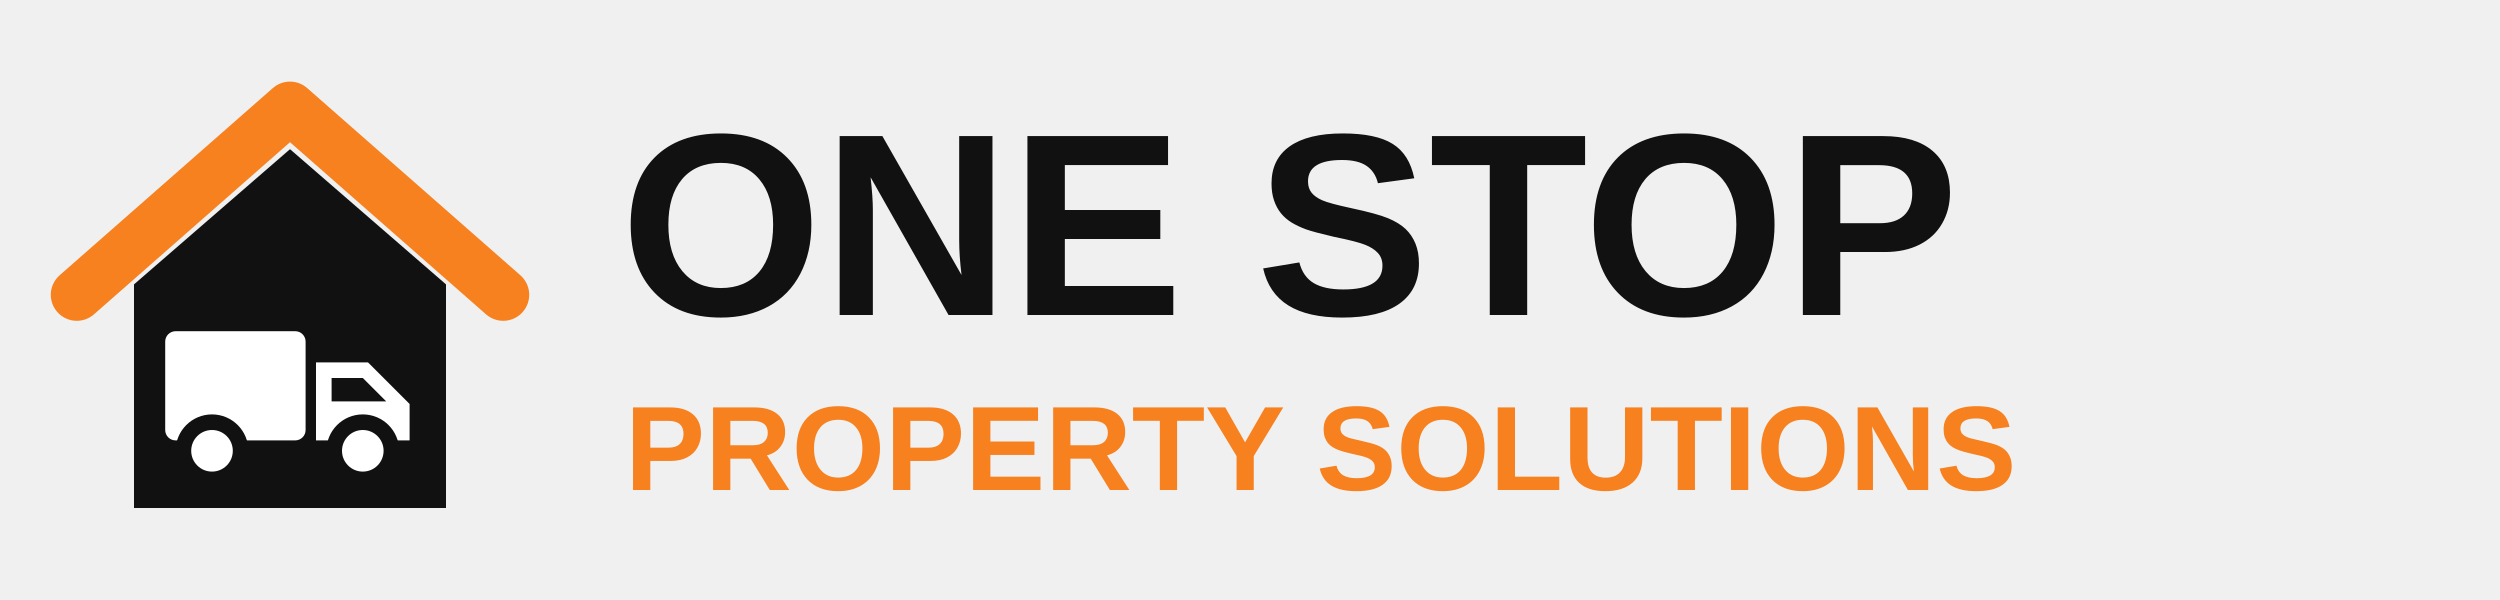
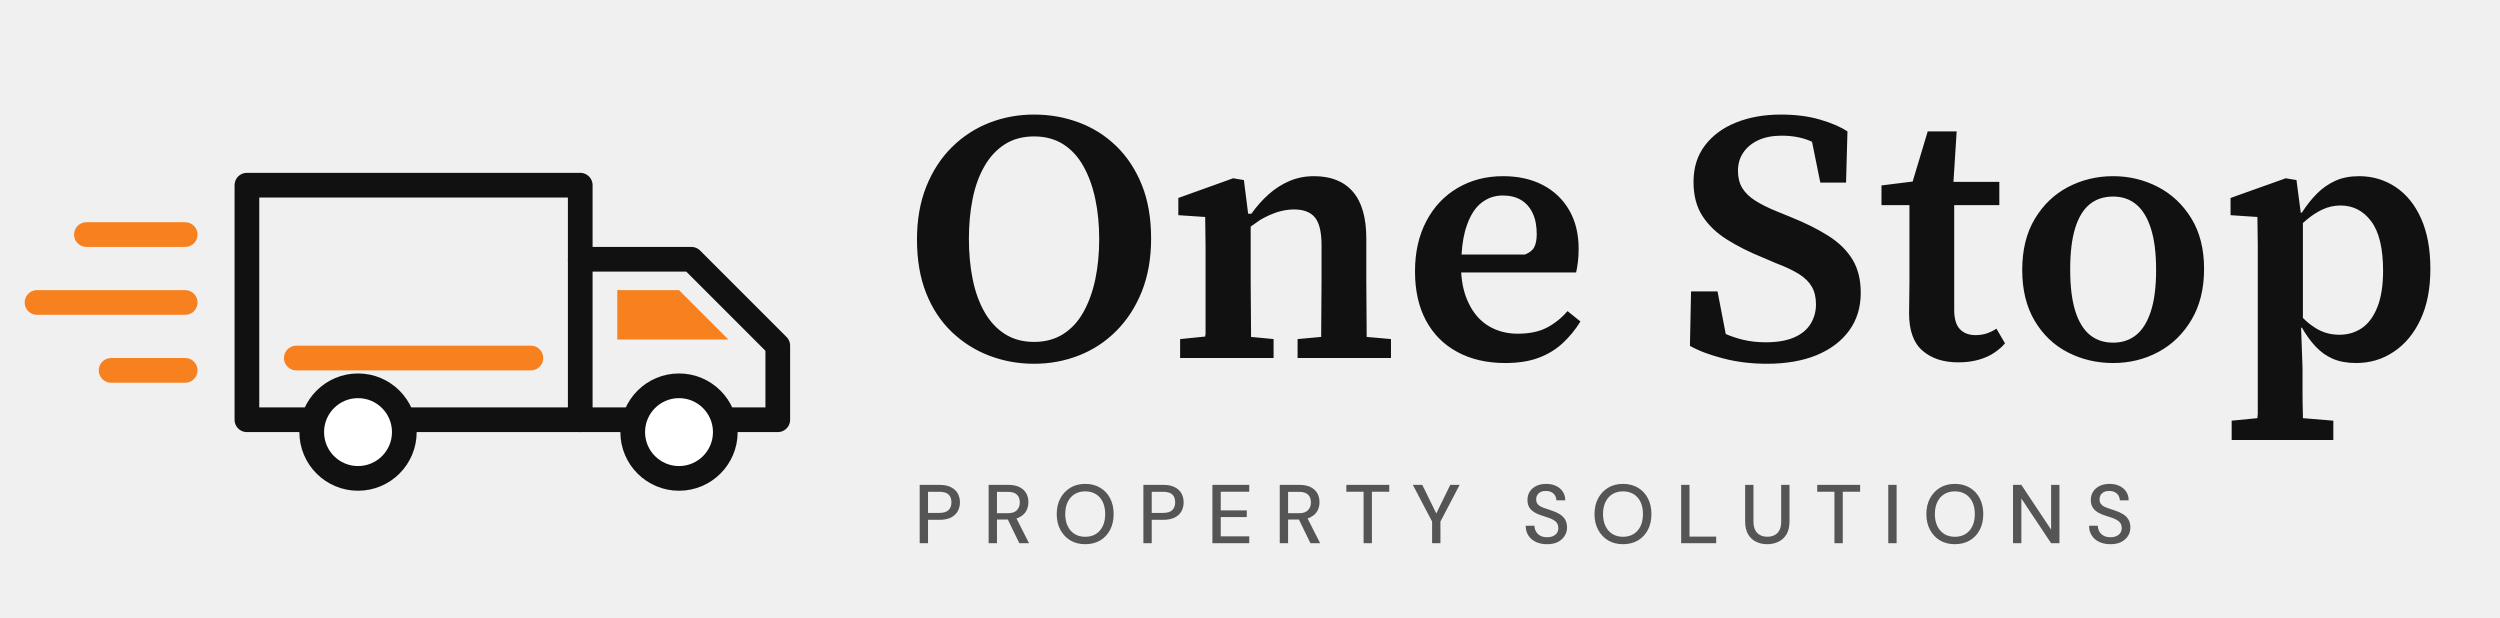
- <svg xmlns="http://www.w3.org/2000/svg" viewBox="0 0 500 120" width="500" height="120" role="img" aria-labelledby="t">
-   <g transform="translate(6 8) scale(1.04)">
-     <path d="M20 47 L50 21 L80 47 V90 H20 Z" fill="#111111" />
-     <path d="M9 49 L50 13 L91 49" fill="none" stroke="#F7801F" stroke-width="10" stroke-linecap="round" stroke-linejoin="round" />
-     <rect x="26" y="56" width="27" height="21" rx="2" fill="#FFFFFF" />
-     <path d="M55 62 H65 L73 70 V77 H55 Z" fill="#FFFFFF" />
-     <path d="M58 65 H64 L68.5 69.5 H58 Z" fill="#111111" />
-     <circle cx="35" cy="79" r="5.5" fill="#FFFFFF" stroke="#111111" stroke-width="3" />
-     <circle cx="64" cy="79" r="5.5" fill="#FFFFFF" stroke="#111111" stroke-width="3" />
+ <svg xmlns="http://www.w3.org/2000/svg" viewBox="0 0 405 100" width="405" height="100" role="img" aria-labelledby="t">
+   <g transform="translate(36 22)">
+     <g fill="none" stroke-linejoin="round" stroke-linecap="round" stroke-width="4">
+       <path d="M-22 16 H-6 M-30 27 H-6 M-18 38 H-6" stroke="#F7801F" />
+       <path d="M4 8 H58 V46 H4 Z" stroke="#111111" />
+       <path d="M58 20 H76 L90 34 V46 H58" stroke="#111111" />
+       <path d="M12 36 H50" stroke="#F7801F" />
+       <circle cx="22" cy="48" r="7.5" fill="#FFFFFF" stroke="#111111" />
+       <circle cx="74" cy="48" r="7.5" fill="#FFFFFF" stroke="#111111" />
+     </g>
+     <path d="M64 25 H74 L82 33 H64 Z" fill="#F7801F" />
  </g>
-   <text x="124" y="63" textLength="366" lengthAdjust="spacingAndGlyphs" font-family="Montserrat, 'Arial Black', 'Helvetica Neue', Arial, sans-serif" font-weight="900" font-size="52" fill="#111111">ONE STOP</text>
-   <text x="125" y="98" textLength="364" lengthAdjust="spacingAndGlyphs" font-family="Montserrat, 'Arial Black', 'Helvetica Neue', Arial, sans-serif" font-weight="800" font-size="24" fill="#F7801F">PROPERTY SOLUTIONS</text>
+   <path fill="#111111" d="M167.52 58.93L167.52 58.93Q163.69 58.93 160.27 57.62Q156.85 56.32 154.18 53.77Q151.51 51.21 150.03 47.47Q148.55 43.73 148.55 38.8L148.55 38.8Q148.55 33.99 150.06 30.22Q151.57 26.45 154.21 23.84Q156.85 21.23 160.27 19.89Q163.69 18.56 167.52 18.56L167.52 18.56Q171.35 18.56 174.77 19.84Q178.19 21.11 180.83 23.66Q183.47 26.22 184.98 29.96Q186.48 33.7 186.48 38.63L186.48 38.63Q186.48 43.44 184.98 47.21Q183.47 50.98 180.83 53.62Q178.19 56.26 174.77 57.59Q171.35 58.93 167.52 58.93M167.52 55.39L167.52 55.39Q170.24 55.39 172.25 54.11Q174.25 52.84 175.52 50.55Q176.8 48.26 177.44 45.24Q178.07 42.22 178.07 38.74L178.07 38.74Q178.07 35.26 177.44 32.25Q176.8 29.23 175.52 26.94Q174.25 24.65 172.25 23.37Q170.24 22.1 167.52 22.1L167.52 22.1Q164.79 22.1 162.79 23.37Q160.79 24.65 159.49 26.91Q158.18 29.17 157.57 32.19Q156.96 35.21 156.96 38.69L156.96 38.69Q156.96 42.17 157.57 45.21Q158.18 48.26 159.49 50.55Q160.79 52.84 162.79 54.11Q164.79 55.39 167.52 55.39M206.32 58L191.18 58L191.18 54.93L195.24 54.52Q195.24 54.35 195.3 54.11L195.3 54.11Q195.3 51.97 195.3 49.71L195.3 49.71L195.3 39.73Q195.3 38.57 195.27 37.44Q195.24 36.31 195.24 35.15L195.24 35.15L190.89 34.86L190.89 32.07L199.77 28.88L201.51 29.17L202.2 34.63L202.72 34.63Q204 32.83 205.54 31.46Q207.07 30.1 208.9 29.32Q210.73 28.54 212.87 28.54L212.87 28.54Q216.99 28.54 219.17 31.06Q221.34 33.58 221.34 38.63L221.34 38.63L221.34 45.53Q221.34 47.5 221.37 49.73Q221.4 51.97 221.4 54.11L221.4 54.11Q221.4 54.35 221.4 54.58L221.4 54.58L225.34 54.93L225.34 58L210.21 58L210.21 54.93L214.03 54.58Q214.03 54.35 214.03 54.11L214.03 54.11Q214.03 51.97 214.06 49.73Q214.09 47.5 214.09 45.53L214.09 45.53L214.09 39.73Q214.09 36.54 213.02 35.23Q211.95 33.93 209.63 33.93L209.63 33.93Q208.29 33.93 206.93 34.36Q205.57 34.8 204.17 35.61L204.17 35.61Q203.42 36.13 202.61 36.71L202.61 36.71L202.61 45.53Q202.61 47.44 202.64 49.71Q202.67 51.97 202.67 54.11L202.67 54.11Q202.67 54.35 202.67 54.58L202.67 54.58L206.32 54.93L206.32 58M243.85 58.81L243.85 58.81Q239.38 58.81 236.07 57.01Q232.77 55.22 231 51.91Q229.23 48.6 229.23 43.96Q229.23 39.32 231.06 35.84Q232.88 32.36 236.13 30.45Q239.38 28.54 243.5 28.54L243.5 28.54Q247.21 28.54 249.97 29.99Q252.72 31.44 254.23 34.08Q255.74 36.71 255.74 40.31L255.74 40.31Q255.74 41.47 255.62 42.43Q255.5 43.38 255.33 44.14L255.33 44.14L236.71 44.14Q236.89 47.04 237.93 49.13L237.93 49.13Q239.09 51.56 241.15 52.81Q243.21 54.06 245.88 54.06L245.88 54.06Q248.72 54.06 250.6 53.07Q252.49 52.08 253.94 50.4L253.94 50.4L256.03 52.08Q254.81 54.06 253.16 55.59Q251.5 57.13 249.24 57.97Q246.98 58.81 243.85 58.81M236.77 41.24L236.77 41.24L247.04 41.24Q248.2 40.77 248.57 39.99Q248.95 39.21 248.95 37.93L248.95 37.93Q248.95 35.9 248.28 34.51Q247.62 33.12 246.4 32.39Q245.18 31.67 243.44 31.67L243.44 31.67Q241.53 31.67 240.02 32.83Q238.51 33.99 237.64 36.48L237.64 36.48Q236.94 38.4 236.77 41.24M286.24 58.93L286.24 58.93Q282.47 58.93 279.14 58.06Q275.8 57.19 273.77 56.03L273.77 56.03L273.95 47.21L278.24 47.21L279.57 54.11Q280.91 54.69 282.36 55.04L282.36 55.04Q284.04 55.45 286.07 55.45L286.07 55.45Q288.85 55.45 290.65 54.66Q292.45 53.88 293.32 52.46Q294.19 51.04 294.19 49.3L294.19 49.3Q294.19 47.62 293.52 46.46Q292.86 45.3 291.44 44.4Q290.01 43.5 287.69 42.63L287.69 42.63L285.66 41.76Q282.36 40.43 279.81 38.83Q277.25 37.24 275.8 35Q274.35 32.77 274.35 29.46L274.35 29.46Q274.35 25.98 276.21 23.55Q278.07 21.11 281.26 19.84Q284.45 18.56 288.51 18.56L288.51 18.56Q292.04 18.56 294.83 19.37Q297.61 20.18 299.29 21.29L299.29 21.29L299.06 29.58L294.89 29.58L293.55 22.97Q293.32 22.85 293.15 22.79L293.15 22.79Q291.17 21.98 288.62 21.98L288.62 21.98Q286.42 21.98 284.85 22.71Q283.29 23.43 282.42 24.71Q281.55 25.98 281.55 27.67L281.55 27.67Q281.55 29.29 282.24 30.45Q282.94 31.61 284.36 32.51Q285.78 33.41 287.93 34.28L287.93 34.28L290.07 35.15Q293.67 36.6 296.22 38.22Q298.77 39.85 300.11 42.05Q301.44 44.25 301.44 47.44L301.44 47.44Q301.44 50.98 299.56 53.56Q297.67 56.14 294.28 57.54Q290.88 58.93 286.24 58.93M317.22 58.7L317.22 58.7Q313.62 58.7 311.45 56.81Q309.27 54.93 309.27 50.75L309.27 50.75Q309.27 49.53 309.3 48.34Q309.33 47.15 309.33 45.76L309.33 45.76L309.33 33.23L304.8 33.23L304.8 30.04L309.85 29.41L312.29 21.29L316.98 21.29L316.46 29.46L323.89 29.46L323.89 33.23L316.58 33.23L316.58 50.17Q316.58 52.37 317.51 53.33Q318.43 54.29 320.06 54.29L320.06 54.29Q321.04 54.29 321.89 54Q322.73 53.71 323.42 53.24L323.42 53.24L324.81 55.62Q324.18 56.38 323.13 57.1Q322.09 57.83 320.61 58.26Q319.13 58.7 317.22 58.7M342.33 58.81L342.33 58.81Q338.33 58.81 334.96 57.07Q331.6 55.33 329.6 51.94Q327.6 48.55 327.6 43.73L327.6 43.73Q327.6 38.86 329.63 35.47Q331.66 32.07 335.02 30.3Q338.39 28.54 342.33 28.54L342.33 28.54Q346.22 28.54 349.58 30.28Q352.94 32.02 355 35.38Q357.06 38.74 357.06 43.56L357.06 43.56Q357.06 48.37 355.03 51.79Q353 55.22 349.67 57.01Q346.33 58.81 342.33 58.81M342.33 55.51L342.33 55.51Q344.53 55.51 346.07 54.26Q347.61 53.01 348.45 50.4Q349.29 47.79 349.29 43.73L349.29 43.73Q349.29 39.67 348.45 37.03Q347.61 34.39 346.07 33.12Q344.53 31.84 342.33 31.84L342.33 31.84Q340.07 31.84 338.53 33.09Q336.99 34.34 336.18 36.95Q335.37 39.56 335.37 43.62L335.37 43.62Q335.37 47.73 336.18 50.34Q336.99 52.95 338.53 54.23Q340.07 55.51 342.33 55.51M378 71.28L361.53 71.28L361.53 68.15L365.7 67.74Q365.7 67.45 365.76 67.11L365.76 67.11Q365.76 65.13 365.76 63.16L365.76 63.16L365.76 39.73Q365.76 38.57 365.73 37.44Q365.7 36.31 365.7 35.15L365.7 35.15L361.35 34.86L361.35 32.07L370.29 28.88L372.03 29.17L372.72 34.45L372.9 34.45Q374.06 32.65 375.36 31.35Q376.67 30.04 378.32 29.29Q379.97 28.54 382.18 28.54L382.18 28.54Q385.42 28.54 388.06 30.28Q390.7 32.02 392.21 35.38Q393.72 38.74 393.72 43.56Q393.72 48.37 392.12 51.77Q390.53 55.16 387.8 56.98Q385.08 58.81 381.71 58.81L381.71 58.81Q379.51 58.81 377.91 58.12Q376.32 57.42 375.13 56.14Q373.94 54.87 372.9 53.07L372.9 53.07L372.84 53.07L372.78 53.13L373.01 59.62L373.01 63.39Q373.01 65.31 373.07 67.22L373.07 67.22Q373.07 67.51 373.07 67.74L373.07 67.74L378 68.15L378 71.28M373.07 36.13L373.07 51.5Q373.88 52.32 374.75 52.9L374.75 52.9Q376.61 54.23 378.99 54.23L378.99 54.23Q381.02 54.23 382.61 53.16Q384.21 52.08 385.13 49.76Q386.06 47.44 386.06 43.85L386.06 43.85Q386.06 38.45 384.15 35.87Q382.23 33.29 379.16 33.29L379.16 33.29Q377.65 33.29 376.26 33.93Q374.87 34.57 373.53 35.73L373.53 35.73Q373.3 35.9 373.07 36.13L373.07 36.13" />
+   <path fill="#555555" d="M150.34 88L148.99 88L148.99 78.55L152.21 78.55Q153.35 78.55 154.07 78.93Q154.8 79.31 155.16 79.94Q155.51 80.58 155.51 81.39L155.51 81.39Q155.51 82.15 155.16 82.8Q154.82 83.44 154.09 83.82Q153.36 84.21 152.21 84.21L152.21 84.21L150.34 84.21L150.34 88M150.34 79.67L150.34 83.09L152.16 83.09Q153.22 83.09 153.68 82.62Q154.13 82.15 154.13 81.39L154.13 81.39Q154.13 80.56 153.68 80.12Q153.22 79.67 152.16 79.67L152.16 79.67L150.34 79.67M161.51 88L160.16 88L160.16 78.55L163.36 78.55Q164.48 78.55 165.2 78.93Q165.91 79.31 166.26 79.93Q166.6 80.56 166.6 81.36L166.6 81.36Q166.6 82.11 166.26 82.76Q165.91 83.4 165.19 83.77L165.19 83.77Q164.96 83.91 164.67 83.99L164.67 83.99L166.7 88L165.13 88L163.27 84.17L161.51 84.17L161.51 88M161.51 79.68L161.51 83.14L163.27 83.14Q164.27 83.14 164.74 82.65Q165.21 82.15 165.21 81.39L165.21 81.39Q165.21 80.6 164.75 80.14Q164.29 79.68 163.27 79.68L163.27 79.68L161.51 79.68M175.8 88.16L175.8 88.16Q174.43 88.16 173.4 87.55Q172.37 86.93 171.78 85.83Q171.19 84.73 171.19 83.28L171.19 83.28Q171.19 81.83 171.78 80.73Q172.37 79.63 173.4 79.01Q174.43 78.39 175.8 78.39L175.8 78.39Q177.19 78.39 178.23 79.01Q179.27 79.63 179.84 80.73Q180.41 81.83 180.41 83.28L180.41 83.28Q180.41 84.73 179.84 85.83Q179.27 86.93 178.23 87.55Q177.19 88.16 175.8 88.16M175.81 86.96L175.81 86.96Q176.78 86.96 177.51 86.52Q178.24 86.07 178.64 85.25Q179.04 84.42 179.04 83.28L179.04 83.28Q179.04 82.13 178.64 81.3Q178.24 80.48 177.51 80.04Q176.78 79.6 175.81 79.6L175.81 79.6Q174.84 79.6 174.11 80.04Q173.38 80.48 172.98 81.3Q172.57 82.13 172.57 83.28L172.57 83.28Q172.57 84.42 172.98 85.25Q173.38 86.07 174.11 86.52Q174.84 86.96 175.81 86.96M186.58 88L185.23 88L185.23 78.55L188.46 78.55Q189.59 78.55 190.32 78.93Q191.05 79.31 191.4 79.94Q191.75 80.58 191.75 81.39L191.75 81.39Q191.75 82.15 191.41 82.8Q191.07 83.44 190.34 83.82Q189.61 84.21 188.46 84.21L188.46 84.21L186.58 84.21L186.58 88M186.58 79.67L186.58 83.09L188.41 83.09Q189.47 83.09 189.93 82.62Q190.38 82.15 190.38 81.39L190.38 81.39Q190.38 80.56 189.93 80.12Q189.47 79.67 188.41 79.67L188.41 79.67L186.58 79.67M202.38 88L196.41 88L196.41 78.55L202.38 78.55L202.38 79.66L197.76 79.66L197.76 82.68L201.98 82.68L201.98 83.76L197.76 83.76L197.76 86.89L202.38 86.89L202.38 88M208.67 88L207.32 88L207.32 78.55L210.52 78.55Q211.64 78.55 212.36 78.93Q213.07 79.31 213.42 79.93Q213.76 80.56 213.76 81.36L213.76 81.36Q213.76 82.11 213.42 82.76Q213.07 83.4 212.34 83.77L212.34 83.77Q212.11 83.91 211.83 83.99L211.83 83.99L213.86 88L212.29 88L210.43 84.17L208.67 84.17L208.67 88M208.67 79.68L208.67 83.14L210.43 83.14Q211.43 83.14 211.9 82.65Q212.37 82.15 212.37 81.39L212.37 81.39Q212.37 80.6 211.91 80.14Q211.45 79.68 210.43 79.68L210.43 79.68L208.67 79.68M222.25 88L220.9 88L220.9 79.66L218.11 79.66L218.11 78.55L225.06 78.55L225.06 79.66L222.25 79.66L222.25 88M233.35 88L232 88L232 84.49L228.88 78.55L230.41 78.55L232.68 83.18L234.94 78.55L236.46 78.55L233.35 84.49L233.35 88M250.63 88.16L250.63 88.16Q249.59 88.16 248.81 87.79Q248.03 87.42 247.59 86.74Q247.16 86.07 247.16 85.17L247.16 85.17L248.58 85.17Q248.59 85.68 248.83 86.1Q249.07 86.53 249.52 86.78Q249.97 87.03 250.63 87.03L250.63 87.03Q251.2 87.03 251.61 86.84Q252.02 86.65 252.24 86.32Q252.45 85.99 252.45 85.56L252.45 85.56Q252.45 85.06 252.22 84.73Q252 84.41 251.61 84.2Q251.23 83.99 250.72 83.83Q250.21 83.67 249.66 83.48L249.66 83.48Q248.54 83.11 247.99 82.53Q247.45 81.95 247.45 81.02L247.45 81.02Q247.45 80.22 247.82 79.64Q248.2 79.05 248.88 78.72Q249.57 78.39 250.5 78.39L250.5 78.39Q251.41 78.39 252.1 78.73Q252.79 79.06 253.18 79.66Q253.57 80.25 253.57 81.05L253.57 81.05L252.14 81.05Q252.14 80.68 251.95 80.33Q251.77 79.98 251.39 79.76Q251.01 79.54 250.46 79.54L250.46 79.54Q250 79.52 249.63 79.68Q249.27 79.85 249.07 80.16Q248.86 80.47 248.86 80.9Q248.86 81.33 249.05 81.59Q249.23 81.86 249.58 82.05Q249.93 82.24 250.4 82.38L250.4 82.38L251.43 82.73Q252.13 82.96 252.68 83.3Q253.22 83.63 253.54 84.15Q253.86 84.67 253.86 85.48L253.86 85.48Q253.86 86.18 253.49 86.78Q253.13 87.39 252.41 87.78Q251.7 88.16 250.63 88.16M262.92 88.16L262.92 88.16Q261.55 88.16 260.52 87.55Q259.49 86.93 258.9 85.83Q258.31 84.73 258.31 83.28L258.31 83.28Q258.31 81.83 258.9 80.73Q259.49 79.63 260.52 79.01Q261.55 78.39 262.92 78.39L262.92 78.39Q264.31 78.39 265.35 79.01Q266.39 79.63 266.96 80.73Q267.53 81.83 267.53 83.28L267.53 83.28Q267.53 84.73 266.96 85.83Q266.39 86.93 265.35 87.55Q264.31 88.16 262.92 88.16M262.93 86.96L262.93 86.96Q263.9 86.96 264.63 86.52Q265.36 86.07 265.76 85.25Q266.16 84.42 266.16 83.28L266.16 83.28Q266.16 82.13 265.76 81.3Q265.36 80.48 264.63 80.04Q263.9 79.6 262.93 79.6L262.93 79.6Q261.96 79.6 261.23 80.04Q260.5 80.48 260.1 81.3Q259.69 82.13 259.69 83.28L259.69 83.28Q259.69 84.42 260.1 85.25Q260.5 86.07 261.23 86.52Q261.96 86.96 262.93 86.96M278.02 88L272.35 88L272.35 78.55L273.7 78.55L273.7 86.93L278.02 86.93L278.02 88M286.29 88.16L286.29 88.16Q285.29 88.16 284.48 87.76Q283.67 87.37 283.19 86.55Q282.71 85.73 282.71 84.46L282.71 84.46L282.71 78.55L284.06 78.55L284.06 84.48Q284.06 85.33 284.34 85.87Q284.63 86.42 285.13 86.68Q285.64 86.95 286.31 86.95L286.31 86.95Q287 86.95 287.5 86.68Q288 86.42 288.28 85.87Q288.55 85.33 288.55 84.48L288.55 84.48L288.55 78.55L289.9 78.55L289.9 84.46Q289.9 85.73 289.42 86.55Q288.93 87.37 288.11 87.76Q287.29 88.16 286.29 88.16M298.53 88L297.18 88L297.18 79.66L294.39 79.66L294.39 78.55L301.34 78.55L301.34 79.66L298.53 79.66L298.53 88M307.25 88L305.9 88L305.9 78.55L307.25 78.55L307.25 88M316.68 88.16L316.68 88.16Q315.31 88.16 314.28 87.55Q313.25 86.93 312.66 85.83Q312.07 84.73 312.07 83.28L312.07 83.28Q312.07 81.83 312.66 80.73Q313.25 79.63 314.28 79.01Q315.31 78.39 316.68 78.39L316.68 78.39Q318.07 78.39 319.11 79.01Q320.15 79.63 320.72 80.73Q321.29 81.83 321.29 83.28L321.29 83.28Q321.29 84.73 320.72 85.83Q320.15 86.93 319.11 87.55Q318.07 88.16 316.68 88.16M316.69 86.96L316.69 86.96Q317.66 86.96 318.39 86.52Q319.12 86.07 319.52 85.25Q319.92 84.42 319.92 83.28L319.92 83.28Q319.92 82.13 319.52 81.3Q319.12 80.48 318.39 80.04Q317.66 79.6 316.69 79.6L316.69 79.6Q315.72 79.6 314.99 80.04Q314.26 80.48 313.86 81.3Q313.45 82.13 313.45 83.28L313.45 83.28Q313.45 84.42 313.86 85.25Q314.26 86.07 314.99 86.52Q315.72 86.96 316.69 86.96M327.46 88L326.11 88L326.11 78.55L327.46 78.55L332.28 85.8L332.28 78.55L333.63 78.55L333.63 88L332.28 88L327.46 80.76L327.46 88M341.9 88.16L341.9 88.16Q340.86 88.16 340.07 87.79Q339.29 87.42 338.86 86.74Q338.43 86.07 338.43 85.17L338.43 85.17L339.84 85.17Q339.86 85.68 340.09 86.1Q340.33 86.53 340.78 86.78Q341.23 87.03 341.9 87.03L341.9 87.03Q342.46 87.03 342.87 86.84Q343.29 86.65 343.5 86.32Q343.72 85.99 343.72 85.56L343.72 85.56Q343.72 85.06 343.49 84.73Q343.26 84.41 342.87 84.2Q342.49 83.99 341.98 83.83Q341.48 83.67 340.92 83.48L340.92 83.48Q339.8 83.11 339.26 82.53Q338.71 81.95 338.71 81.02L338.71 81.02Q338.71 80.22 339.09 79.64Q339.47 79.05 340.15 78.72Q340.83 78.39 341.76 78.39L341.76 78.39Q342.68 78.39 343.37 78.73Q344.06 79.06 344.45 79.66Q344.84 80.25 344.84 81.05L344.84 81.05L343.41 81.05Q343.41 80.68 343.22 80.33Q343.03 79.98 342.65 79.76Q342.27 79.54 341.72 79.54L341.72 79.54Q341.26 79.52 340.9 79.68Q340.53 79.85 340.33 80.16Q340.13 80.47 340.13 80.9Q340.13 81.33 340.31 81.59Q340.49 81.86 340.84 82.05Q341.19 82.24 341.67 82.38L341.67 82.38L342.69 82.73Q343.39 82.96 343.94 83.3Q344.49 83.63 344.8 84.15Q345.12 84.67 345.12 85.48L345.12 85.48Q345.12 86.18 344.76 86.78Q344.39 87.39 343.68 87.78Q342.96 88.16 341.9 88.16" />
</svg>
